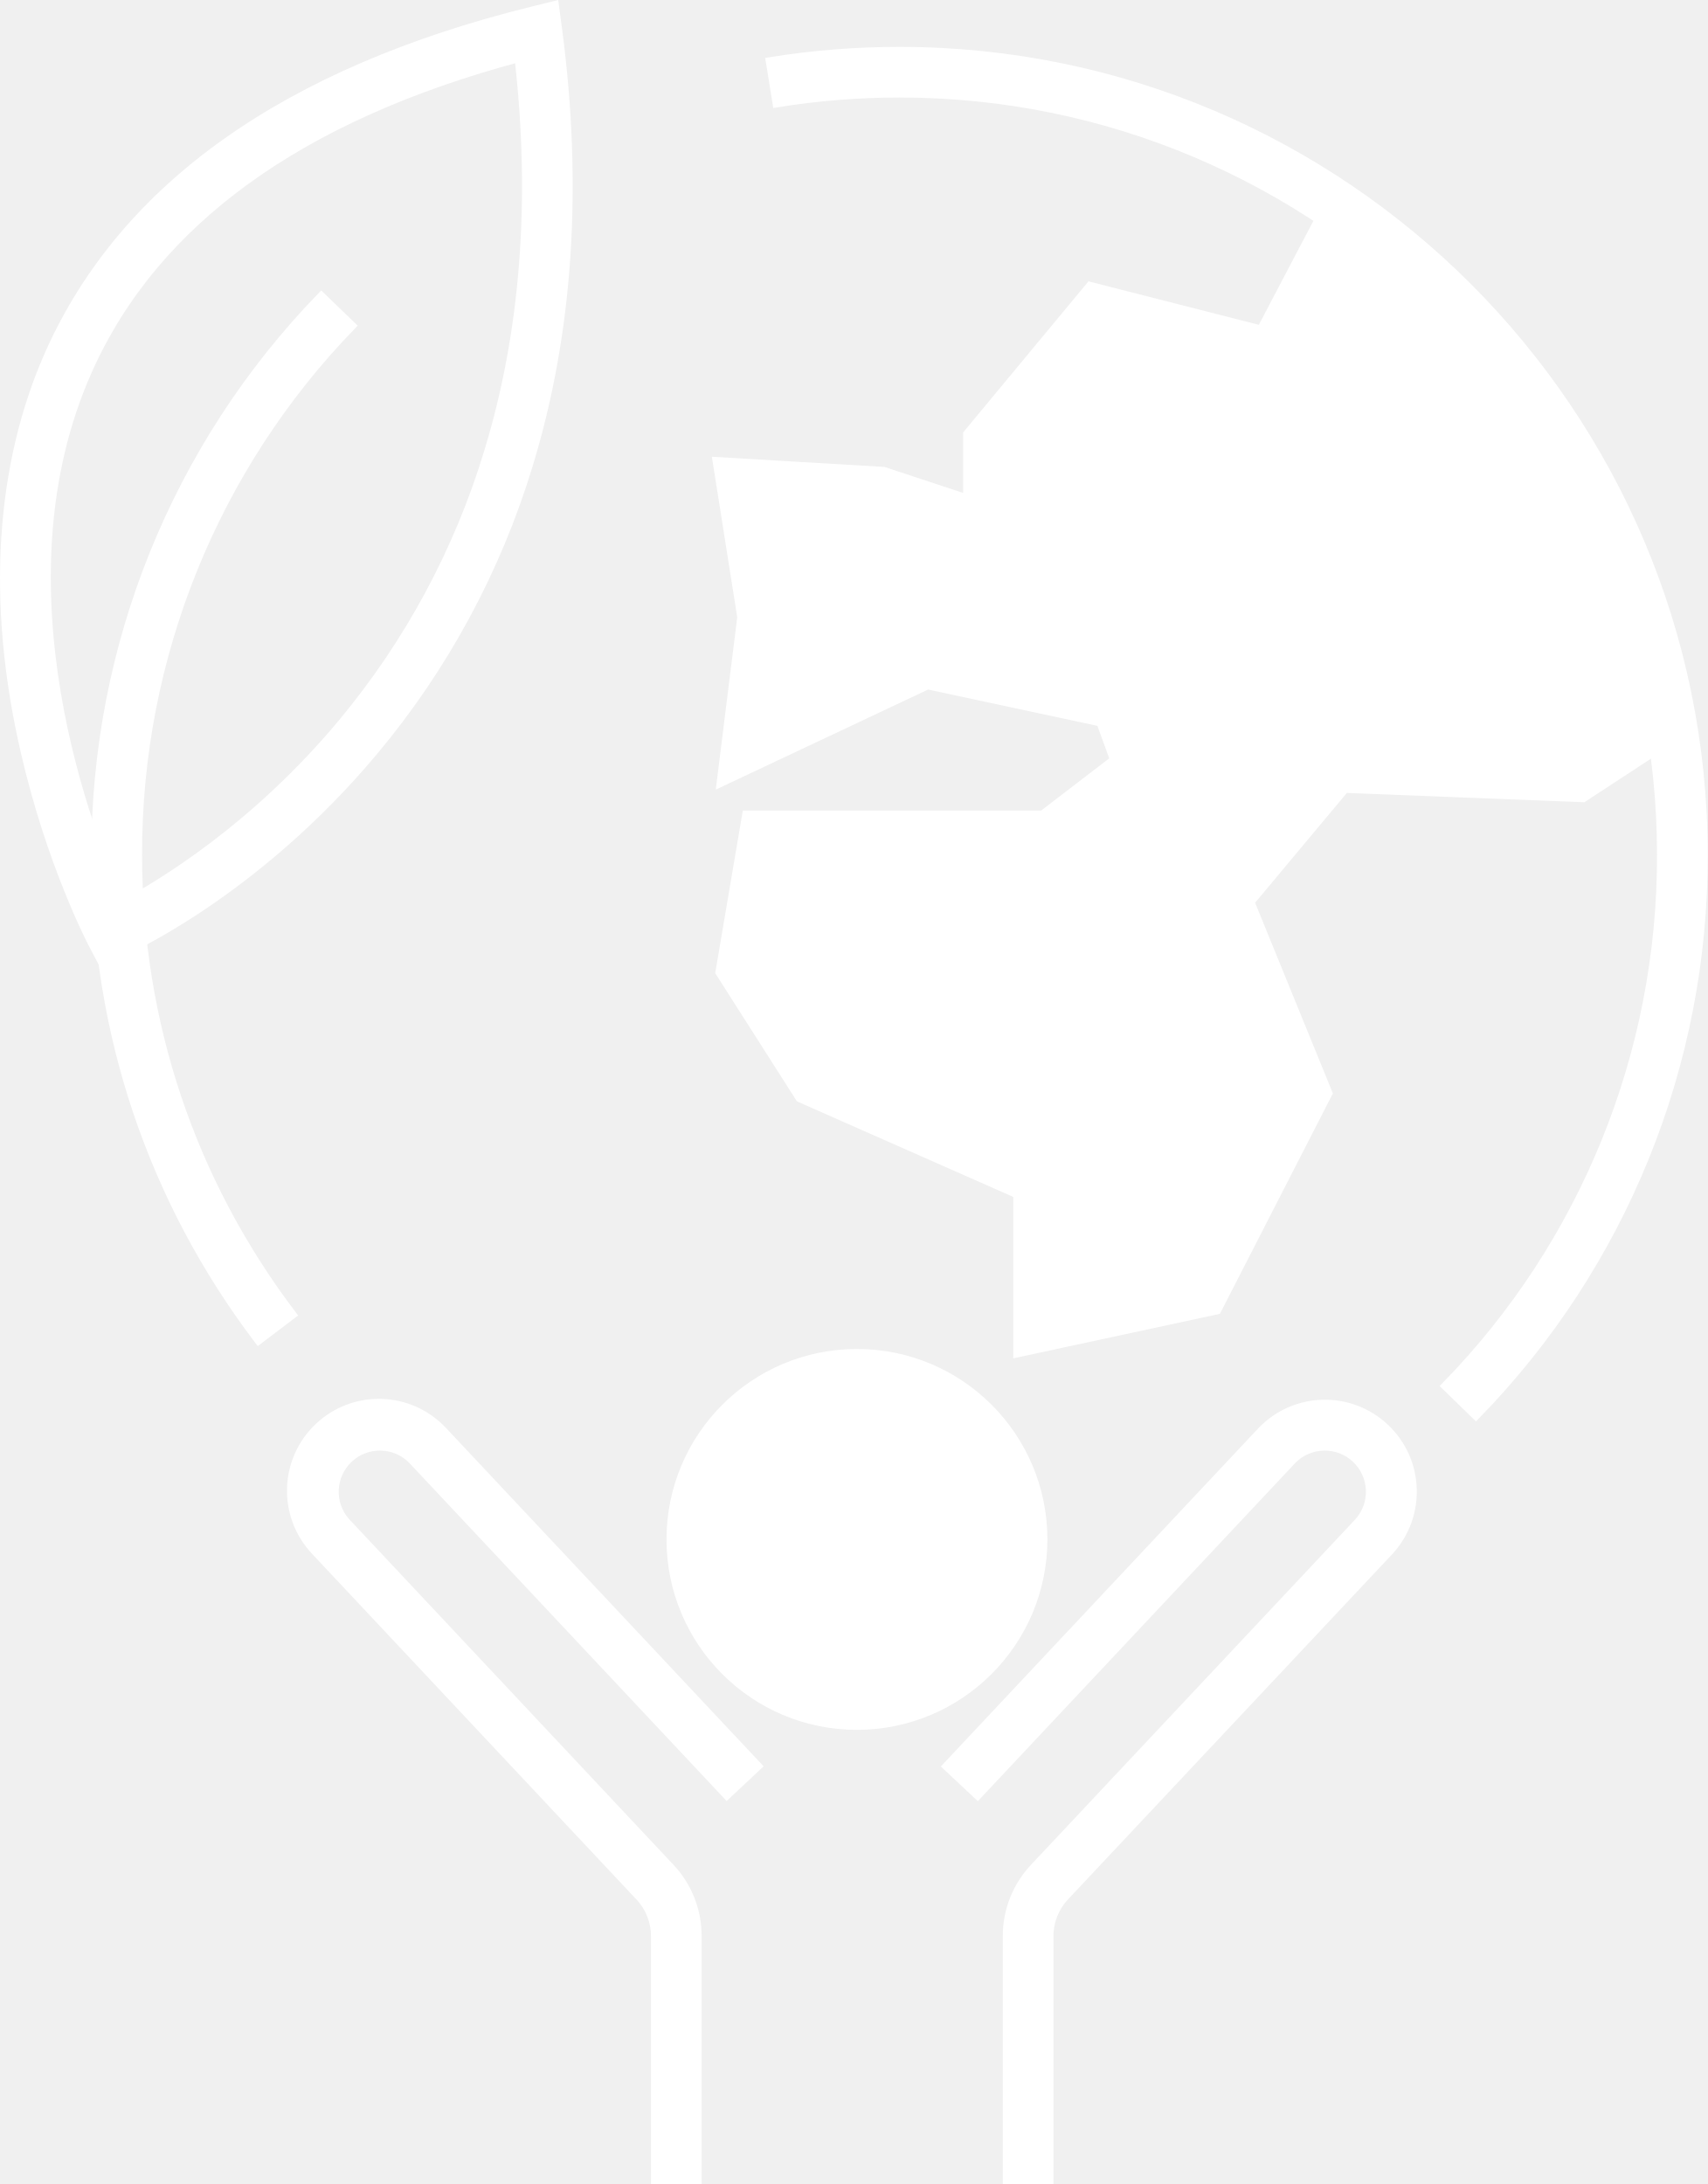
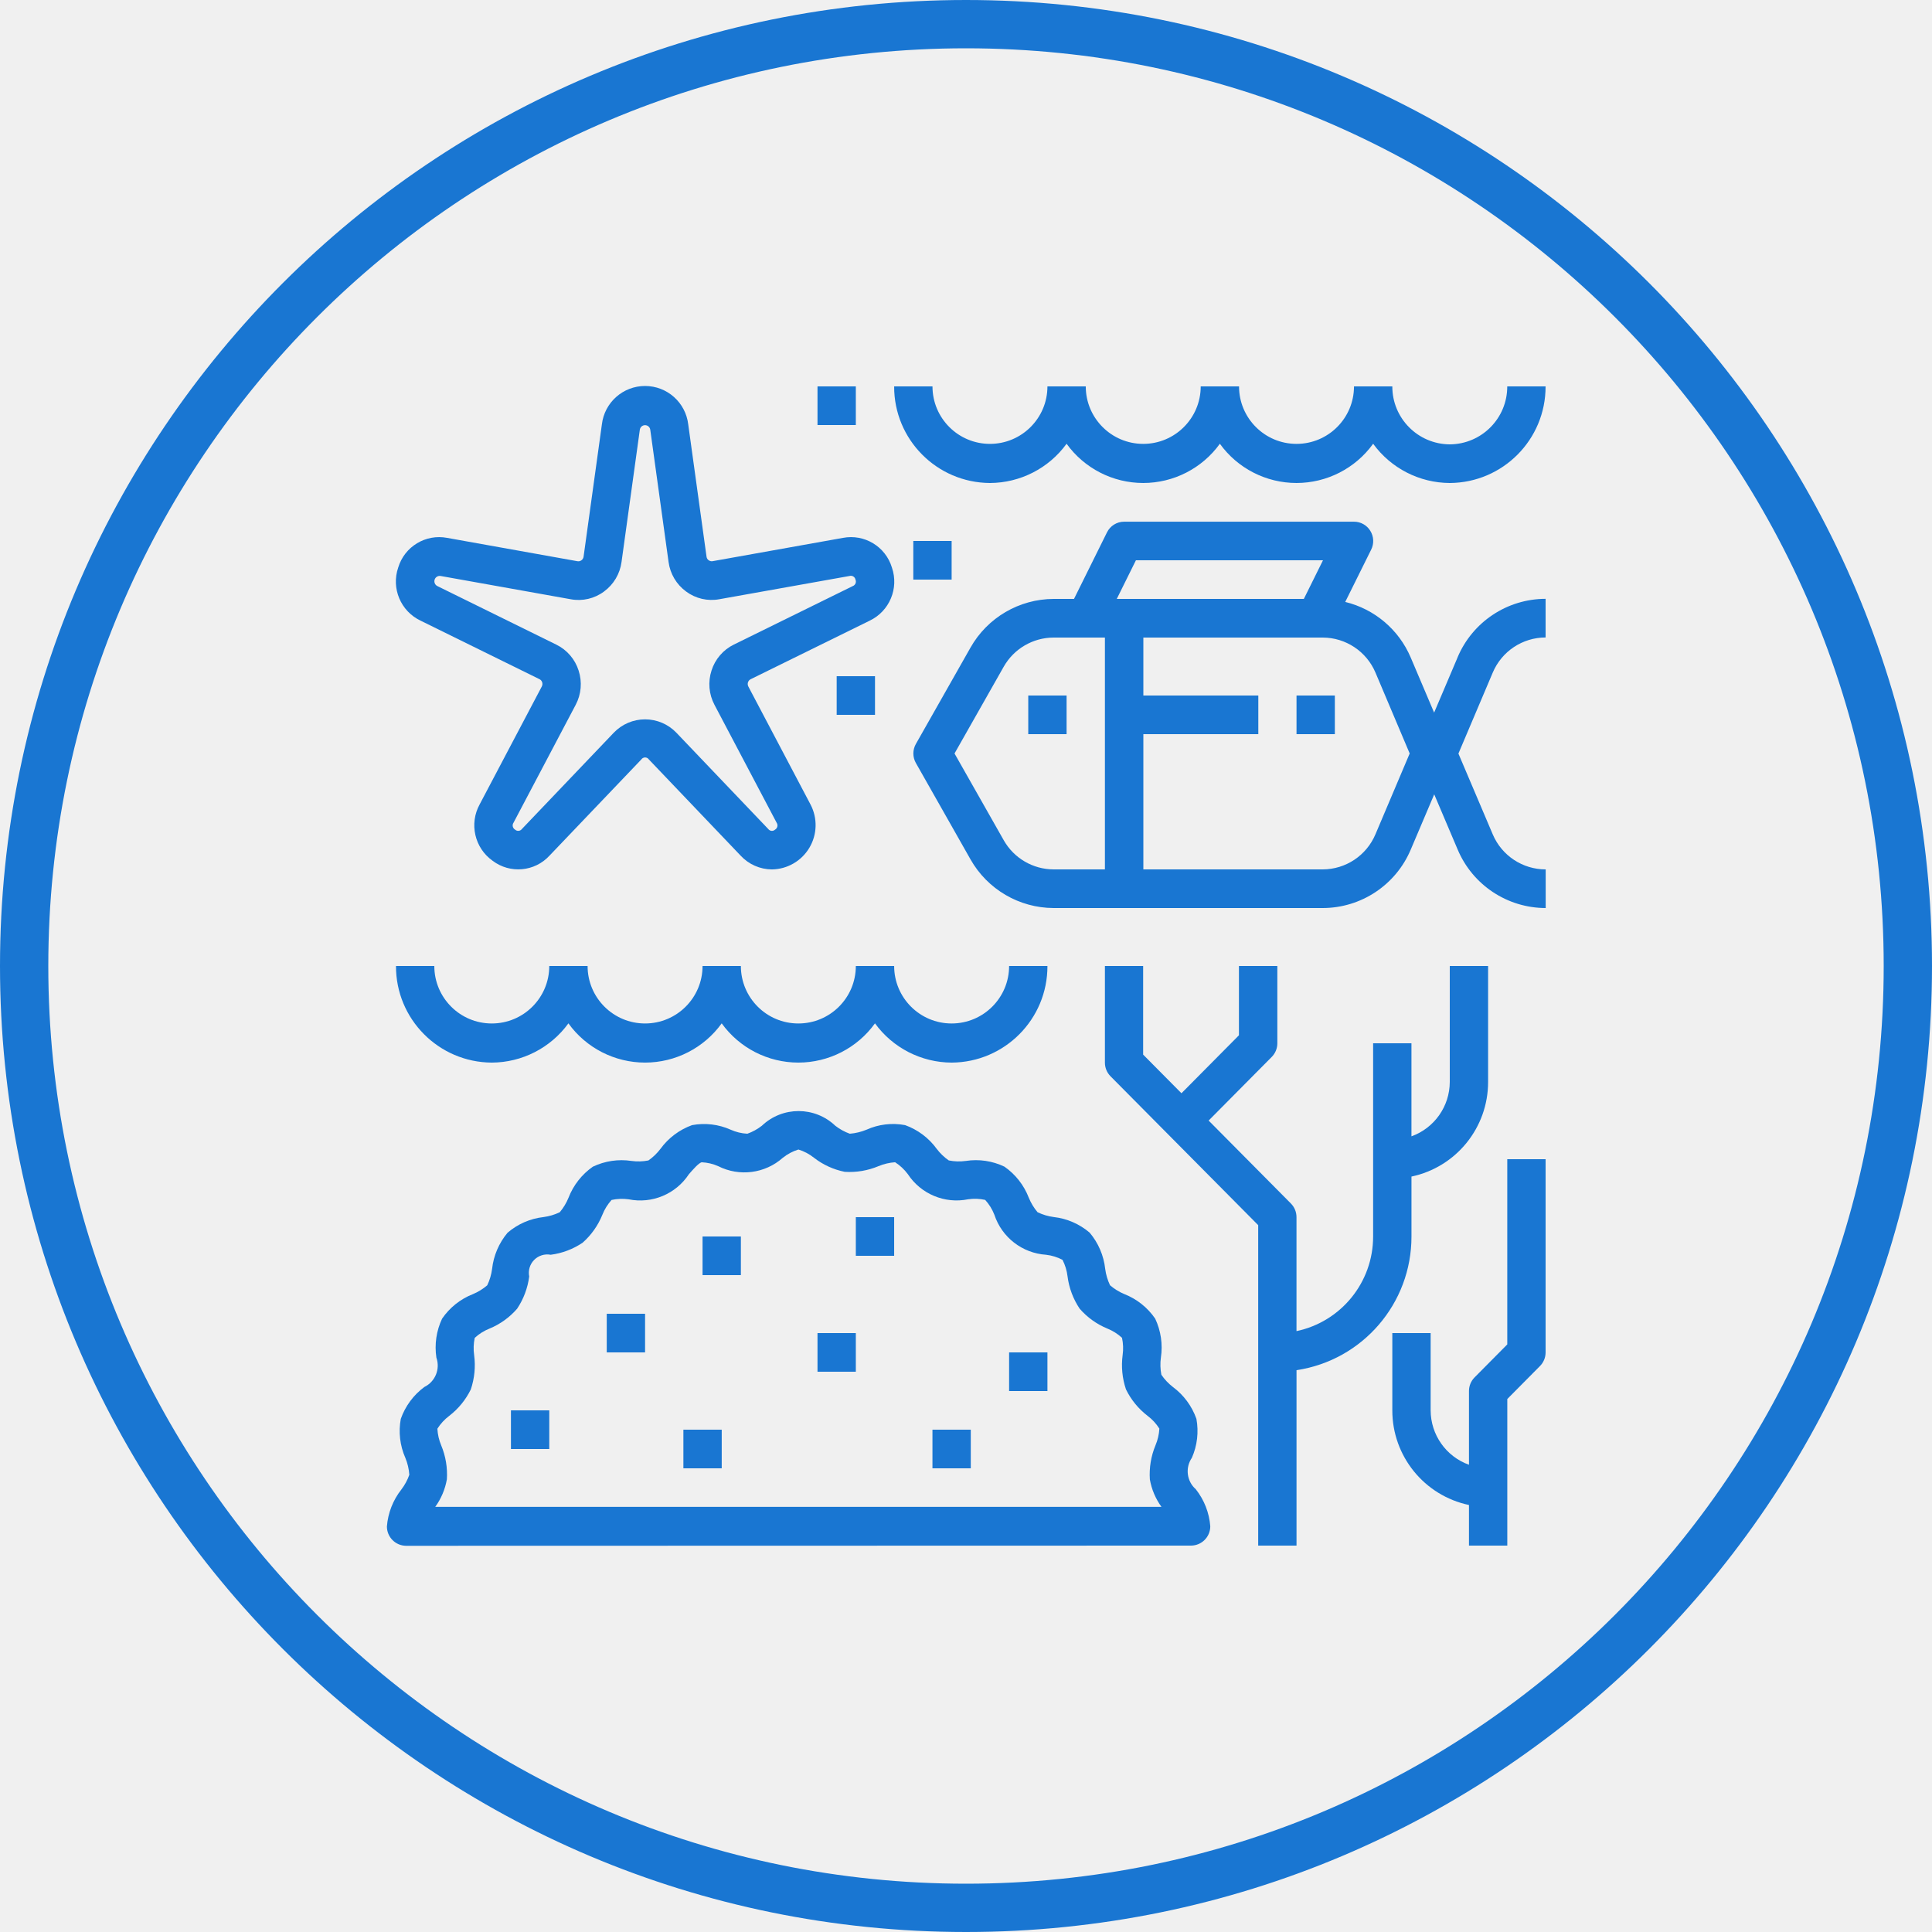
- <svg xmlns="http://www.w3.org/2000/svg" viewBox="0 0 1004.34 1284.53">
-   <defs>
-     <style>.cls-1{fill:#fff;stroke:#fff;stroke-miterlimit:10;stroke-width:5.67px;}</style>
-   </defs>
-   <g id="Livello_2" data-name="Livello 2">
-     <g id="VECTOR_ILLUSTRATION_-_copie" data-name="VECTOR ILLUSTRATION - copie">
-       <path class="cls-1" d="M152.12,787.75C89.61,705.19,56.57,606.67,56.57,502.83a470.1,470.1,0,0,1,132.4-328l17.38,16.76A446.12,446.12,0,0,0,80.72,502.83c0,98.53,31.35,192,90.65,270.34Z" />
-       <path class="cls-1" d="M868,832l-17.32-16.83A445.93,445.93,0,0,0,977.35,502.83c0-247.2-201.11-448.31-448.31-448.31a452.66,452.66,0,0,0-71.92,5.74l-3.85-23.85a477.61,477.61,0,0,1,75.77-6c260.52,0,472.46,211.94,472.46,472.46A469.93,469.93,0,0,1,868,832Z" />
-       <polygon class="cls-1" points="598.74 795.4 598.74 702.12 470.62 645.52 423.6 571.77 439.26 479.55 613.31 479.55 655.74 447 647.51 424.46 545.51 402.58 424.4 459.65 436.44 363 422.01 271.68 519.62 277.44 569.27 293.86 569.27 255.36 641.18 168.66 741.81 194.35 774.66 131.74 796.04 142.96 754.33 222.48 650.01 195.84 593.42 264.07 593.42 327.28 515.04 301.37 450.55 297.56 460.83 362.6 453.79 419.1 542.59 377.26 665.62 403.64 684.51 455.37 621.5 503.7 459.66 503.7 448.97 566.63 487.06 626.38 622.89 686.39 622.89 765.49 699.27 749.04 754.22 641.81 707.03 526.11 779.89 438.89 924.22 444.54 974.25 411.79 987.48 432 930.99 468.97 790.81 463.48 734.88 530.44 780.77 642.96 715.54 770.24 598.74 795.4" />
-       <path class="cls-1" d="M59.92,564.85l-5.2-9.92C53.72,553,30.08,507.56,15,442-5.23,354.68-.13,273.46,29.69,207.13c43.74-97.3,139-164.71,283.12-200.38l13.1-3.24,1.78,13.38c12.3,92.87,6.52,179.22-17.2,256.64a479,479,0,0,1-90.81,168C149.46,525.48,73.41,559,70.21,560.4ZM305.41,33.6C176.32,68.1,91,129.73,51.78,216.9-5.8,344.81,52.74,492.67,71,533.07c22.78-12,79.07-45.71,130.84-108a455.2,455.2,0,0,0,85.74-159.39C309,195.59,315,117.56,305.41,33.6Z" />
-       <path class="cls-1" d="M504,1014.59A109.17,109.17,0,1,1,613.16,905.42,109.29,109.29,0,0,1,504,1014.59Zm0-194.19a85,85,0,1,0,85,85A85.12,85.12,0,0,0,504,820.4Z" />
-       <path class="cls-1" d="M409.83,1281.69H385.68v-143a34.06,34.06,0,0,0-9.26-23.39L185.5,911.84a51.21,51.21,0,0,1,74.68-70.1l184.91,197-17.61,16.53-184.91-197a27.06,27.06,0,0,0-39.46,37L394,1098.71a58.15,58.15,0,0,1,15.8,39.93Z" />
-       <path class="cls-1" d="M616.74,1281.69H592.59v-143a58.15,58.15,0,0,1,15.8-39.93l190.93-203.4a27.06,27.06,0,0,0-39.47-37l-184.9,197-17.62-16.53,184.91-197a51.22,51.22,0,0,1,74.69,70.1L626,1115.25a34.06,34.06,0,0,0-9.26,23.39Z" />
-       <path class="cls-1" d="M500.91,809.15c7.09,1.77,62.93,15.07,62.93,15.07s37.23,59.38,37.23,64.7-11.53,66.47-11.53,66.47l-49.63,42.54-68.24.89L425.58,966l-19.5-68.25s22.16-56.72,24.82-56.72S500.91,809.15,500.91,809.15Z" />
-       <path class="cls-1" d="M796.05,123.16l-44.31,77.11-101-18.62s-68.25,70-69.13,73.57-6.21,54.06-6.21,54.06l-92.17-25.7s-45.2-2.66-43.43,1.77,8.86,60.27,8.86,62.93,1.78,37.22,0,49.63S430,441.34,434.44,440.45s49.63-23,53.18-23.93,61.15-29.25,61.15-29.25l65.59,15.07,43.43,14.18,5.32,26.59-28.36,36.34L605.5,493.63s-66.47-5.32-69.13-3.55-80.66,8-80.66,8L438.87,553l24.82,70,30.13,16L605.5,696.59l4.43,84.2,94.83-21.27,62-114.33L718.06,538.83,789,452l141.81,4.44,56.72-32.8-31-87.74L913,247.24l-58.49-78.88Z" />
+ <svg xmlns="http://www.w3.org/2000/svg" width="80" height="80" viewBox="0 0 80 80">
+   <g id="Raggruppa_28674" data-name="Raggruppa 28674" transform="translate(-132 -32)">
+     <g id="logo" transform="translate(109)">
+       <rect id="Rettangolo_145801" data-name="Rettangolo 145801" width="80" height="80" transform="translate(23 32)" fill="none" />
+       <g id="noun-coral-reef-1458397" transform="translate(-34.468 30.5)">
+         <path id="Tracciato_73371" data-name="Tracciato 73371" d="M116.443,363.626a.8.8,0,0,0,.793-.8,2.823,2.823,0,0,0-.6-1.534.988.988,0,0,1-.163-1.3,2.766,2.766,0,0,0,.189-1.615h0a2.805,2.805,0,0,0-.974-1.319,2.215,2.215,0,0,1-.477-.506,2.167,2.167,0,0,1-.02-.71,2.812,2.812,0,0,0-.236-1.614,2.782,2.782,0,0,0-1.276-1.016,2.2,2.2,0,0,1-.594-.366,2.25,2.25,0,0,1-.2-.677,2.8,2.8,0,0,0-.642-1.5,2.767,2.767,0,0,0-1.488-.648,2.176,2.176,0,0,1-.671-.2,2.222,2.222,0,0,1-.363-.6,2.79,2.79,0,0,0-1.008-1.286,2.731,2.731,0,0,0-1.6-.237,2.1,2.1,0,0,1-.705-.021,2.186,2.186,0,0,1-.5-.48,2.784,2.784,0,0,0-1.308-.982,2.677,2.677,0,0,0-1.6.19,2.289,2.289,0,0,1-.691.166,2.168,2.168,0,0,1-.6-.33,2.205,2.205,0,0,0-3.041,0,2.154,2.154,0,0,1-.6.33,1.911,1.911,0,0,1-.69-.166,2.708,2.708,0,0,0-1.6-.19,2.787,2.787,0,0,0-1.308.982,2.211,2.211,0,0,1-.5.481,2.114,2.114,0,0,1-.7.02,2.753,2.753,0,0,0-1.6.238,2.8,2.8,0,0,0-1.008,1.286,2.227,2.227,0,0,1-.363.6,2.2,2.2,0,0,1-.671.2,2.753,2.753,0,0,0-1.489.648,2.814,2.814,0,0,0-.642,1.5,2.222,2.222,0,0,1-.2.677,2.2,2.2,0,0,1-.594.366,2.774,2.774,0,0,0-1.276,1.016,2.8,2.8,0,0,0-.236,1.614.988.988,0,0,1-.5,1.216,2.8,2.8,0,0,0-.974,1.319,2.757,2.757,0,0,0,.189,1.616,2.23,2.23,0,0,1,.164.7,2.2,2.2,0,0,1-.328.607,2.831,2.831,0,0,0-.6,1.533.8.8,0,0,0,.793.8Zm-30.818-2.734a3.152,3.152,0,0,0-.234-1.415,2.066,2.066,0,0,1-.159-.691,2,2,0,0,1,.49-.532,3.1,3.1,0,0,0,.893-1.092,3.144,3.144,0,0,0,.139-1.423,2.067,2.067,0,0,1,.024-.714,1.965,1.965,0,0,1,.608-.383,3.063,3.063,0,0,0,1.148-.825,3.125,3.125,0,0,0,.5-1.334.763.763,0,0,1,.89-.9,3.054,3.054,0,0,0,1.323-.5,3.09,3.09,0,0,0,.818-1.158,2.022,2.022,0,0,1,.38-.612,2.039,2.039,0,0,1,.708-.026,2.412,2.412,0,0,0,2.494-1.04c.17-.194.4-.46.527-.494a1.913,1.913,0,0,1,.686.161,2.4,2.4,0,0,0,2.676-.347,1.957,1.957,0,0,1,.646-.342,1.953,1.953,0,0,1,.644.341,3.043,3.043,0,0,0,1.274.583,3.1,3.1,0,0,0,1.4-.236,2.177,2.177,0,0,1,.685-.161,1.993,1.993,0,0,1,.528.494,2.413,2.413,0,0,0,2.494,1.04,1.96,1.96,0,0,1,.708.025,1.986,1.986,0,0,1,.38.613,2.422,2.422,0,0,0,2.141,1.659,1.945,1.945,0,0,1,.681.21,2.027,2.027,0,0,1,.209.687,3.113,3.113,0,0,0,.5,1.334,3.065,3.065,0,0,0,1.148.825,2,2,0,0,1,.607.383,2.049,2.049,0,0,1,.026.714,3.144,3.144,0,0,0,.138,1.421,3.085,3.085,0,0,0,.893,1.094,2,2,0,0,1,.49.531,2.073,2.073,0,0,1-.16.69,3.142,3.142,0,0,0-.234,1.415,2.751,2.751,0,0,0,.48,1.134H85.144a2.755,2.755,0,0,0,.48-1.134Z" transform="translate(-9.653 -298.126)" fill="#1976d2" />
+         <path id="Tracciato_73372" data-name="Tracciato 73372" d="M140,481.25h1.587v1.6H140Z" transform="translate(-61.375 -421.35)" fill="#1976d2" />
+         <path id="Tracciato_73373" data-name="Tracciato 73373" d="M183.75,437.5h1.587v1.6H183.75Z" transform="translate(-101.158 -381.6)" fill="#1976d2" />
+         <path id="Tracciato_73374" data-name="Tracciato 73374" d="M218.75,490h1.587v1.6H218.75Z" transform="translate(-132.984 -429.3)" fill="#1976d2" />
+         <path id="Tracciato_73375" data-name="Tracciato 73375" d="M227.5,402.5h1.587v1.6H227.5Z" transform="translate(-140.941 -349.8)" fill="#1976d2" />
+         <path id="Tracciato_73376" data-name="Tracciato 73376" d="M280,446.25h1.587v1.6H280Z" transform="translate(-188.681 -389.55)" fill="#1976d2" />
+         <path id="Tracciato_73377" data-name="Tracciato 73377" d="M297.5,393.75h1.587v1.6H297.5Z" transform="translate(-204.594 -341.85)" fill="#1976d2" />
+         <path id="Tracciato_73378" data-name="Tracciato 73378" d="M332.5,490h1.587v1.6H332.5Z" transform="translate(-236.421 -429.3)" fill="#1976d2" />
+         <path id="Tracciato_73379" data-name="Tracciato 73379" d="M367.5,455h1.587v1.6H367.5Z" transform="translate(-268.247 -397.5)" fill="#1976d2" />
+         <path id="Tracciato_73380" data-name="Tracciato 73380" d="M411.25,280v4a.8.8,0,0,0,.232.566l6.115,6.165V304h1.587v-7.264a5.589,5.589,0,0,0,4.76-5.536v-2.481a4,4,0,0,0,3.173-3.919V280h-1.587v4.8a2.4,2.4,0,0,1-1.587,2.253V283.2h-1.587v8a4,4,0,0,1-3.173,3.919V290.4a.8.8,0,0,0-.232-.566l-3.406-3.434,2.612-2.634a.8.8,0,0,0,.233-.566V280H416.8v2.869l-2.38,2.4-1.587-1.6V280Z" transform="translate(-308.03 -238.5)" fill="#1976d2" />
+         <path id="Tracciato_73381" data-name="Tracciato 73381" d="M547.26,375.17l-1.354,1.366a.8.8,0,0,0-.232.565v3.053a2.4,2.4,0,0,1-1.587-2.253v-3.2H542.5v3.2a4,4,0,0,0,3.174,3.919V383.5h1.587v-6.069l1.354-1.366a.8.8,0,0,0,.232-.565v-8H547.26Z" transform="translate(-427.379 -318.001)" fill="#1976d2" />
+         <path id="Tracciato_73382" data-name="Tracciato 73382" d="M100.426,24.7a.216.216,0,0,1-.089-.15l-.758-5.479a1.8,1.8,0,0,0-3.575,0l-.758,5.479a.221.221,0,0,1-.089.15.212.212,0,0,1-.164.039L89.6,23.773A1.77,1.77,0,0,0,87.57,25a1.793,1.793,0,0,0,.926,2.2l4.922,2.422a.216.216,0,0,1,.113.13.225.225,0,0,1-.015.174l-2.574,4.883a1.8,1.8,0,0,0,.535,2.332,1.758,1.758,0,0,0,2.359-.212l3.8-3.981a.189.189,0,0,1,.314,0l3.8,3.983a1.78,1.78,0,0,0,1.292.57,1.835,1.835,0,0,0,1.6-2.69l-2.573-4.882a.229.229,0,0,1-.016-.175.219.219,0,0,1,.113-.13l4.922-2.421a1.792,1.792,0,0,0,.926-2.2,1.771,1.771,0,0,0-2.032-1.23l-5.392.964a.207.207,0,0,1-.164-.039Zm5.833.65a.194.194,0,0,1,.245.15.2.2,0,0,1-.113.269l-4.922,2.421a1.8,1.8,0,0,0-.925,1.074,1.825,1.825,0,0,0,.122,1.421l2.574,4.883a.2.2,0,0,1-.065.285.19.19,0,0,1-.283-.026l-3.8-3.983a1.795,1.795,0,0,0-2.6,0l-3.8,3.983a.191.191,0,0,1-.283.026.2.2,0,0,1-.065-.285l2.575-4.883a1.823,1.823,0,0,0,.121-1.42,1.8,1.8,0,0,0-.925-1.073l-4.922-2.423a.222.222,0,0,1,.132-.419l5.39.964a1.761,1.761,0,0,0,1.375-.319,1.81,1.81,0,0,0,.727-1.222l.758-5.479a.218.218,0,0,1,.432,0l.758,5.477a1.81,1.81,0,0,0,.727,1.223,1.764,1.764,0,0,0,1.374.319Z" transform="translate(-13.613 0)" fill="#1976d2" />
+         <path id="Tracciato_73383" data-name="Tracciato 73383" d="M376.25,157.5h1.587v1.6H376.25Z" transform="translate(-276.204 -127.2)" fill="#1976d2" />
+         <path id="Tracciato_73384" data-name="Tracciato 73384" d="M346.282,84.375l-.97,2.283-.97-2.283a3.962,3.962,0,0,0-2.711-2.3l1.074-2.165a.8.8,0,0,0-.035-.779.79.79,0,0,0-.674-.379h-9.52a.793.793,0,0,0-.71.442L330.4,81.95h-.842a3.97,3.97,0,0,0-3.444,2.016l-2.26,3.987a.8.8,0,0,0,0,.794l2.26,3.987a3.97,3.97,0,0,0,3.444,2.016H340.7a3.961,3.961,0,0,0,3.646-2.425l.97-2.283.97,2.283a3.96,3.96,0,0,0,3.646,2.425v-1.6A2.379,2.379,0,0,1,347.74,91.7l-1.422-3.346L347.74,85a2.379,2.379,0,0,1,2.188-1.454v-1.6a3.961,3.961,0,0,0-3.646,2.425ZM332.964,80.35h7.746l-.793,1.6h-7.746Zm-5.475,11.59-2.036-3.59,2.035-3.59a2.383,2.383,0,0,1,2.067-1.21h2.125v9.6h-2.125A2.382,2.382,0,0,1,327.489,91.94Zm15.394-.245A2.379,2.379,0,0,1,340.7,93.15h-7.428v-5.6h4.76v-1.6h-4.76v-2.4H340.7A2.379,2.379,0,0,1,342.883,85L344.3,88.35Z" transform="translate(-228.46 -55.65)" fill="#1976d2" />
+         <path id="Tracciato_73385" data-name="Tracciato 73385" d="M288.75,148.75h1.587v1.6H288.75Z" transform="translate(-196.637 -119.25)" fill="#1976d2" />
+         <path id="Tracciato_73386" data-name="Tracciato 73386" d="M323.75,87.5h1.587v1.6H323.75Z" transform="translate(-228.464 -63.6)" fill="#1976d2" />
+         <path id="Tracciato_73387" data-name="Tracciato 73387" d="M280,17.5h1.587v1.6H280Z" transform="translate(-188.681)" fill="#1976d2" />
+         <path id="Tracciato_73388" data-name="Tracciato 73388" d="M101.781,280h-1.587a2.38,2.38,0,1,1-4.76,0H93.847a2.38,2.38,0,1,1-4.76,0H87.5a3.988,3.988,0,0,0,3.967,4,3.942,3.942,0,0,0,3.173-1.625,3.912,3.912,0,0,0,6.347,0,3.912,3.912,0,0,0,6.347,0A3.942,3.942,0,0,0,110.508,284a3.988,3.988,0,0,0,3.967-4h-1.587a2.38,2.38,0,1,1-4.76,0h-1.587a2.38,2.38,0,1,1-4.76,0Z" transform="translate(-13.635 -238.5)" fill="#1976d2" />
+         <path id="Tracciato_73389" data-name="Tracciato 73389" d="M338.008,19.9a2.393,2.393,0,0,1-2.38-2.4h-1.587a2.38,2.38,0,1,1-4.76,0h-1.587a2.38,2.38,0,1,1-4.76,0h-1.587a2.38,2.38,0,1,1-4.76,0H315a3.988,3.988,0,0,0,3.967,4,3.942,3.942,0,0,0,3.173-1.625,3.912,3.912,0,0,0,6.347,0,3.912,3.912,0,0,0,6.347,0,3.942,3.942,0,0,0,3.173,1.625,3.988,3.988,0,0,0,3.967-4h-1.587A2.393,2.393,0,0,1,338.008,19.9Z" transform="translate(-220.507)" fill="#1976d2" />
+         <path id="Tracciato_73390" data-name="Tracciato 73390" d="M498.75,157.5h1.587v1.6H498.75Z" transform="translate(-387.596 -127.2)" fill="#1976d2" />
+       </g>
+     </g>
+     <g id="Rettangolo_164143" data-name="Rettangolo 164143" transform="translate(132 32)" fill="none" stroke="#1976d2" stroke-width="2">
+       <rect width="80" height="80" rx="40" stroke="none" />
+       <rect x="1" y="1" width="78" height="78" rx="39" fill="none" />
    </g>
  </g>
</svg>
